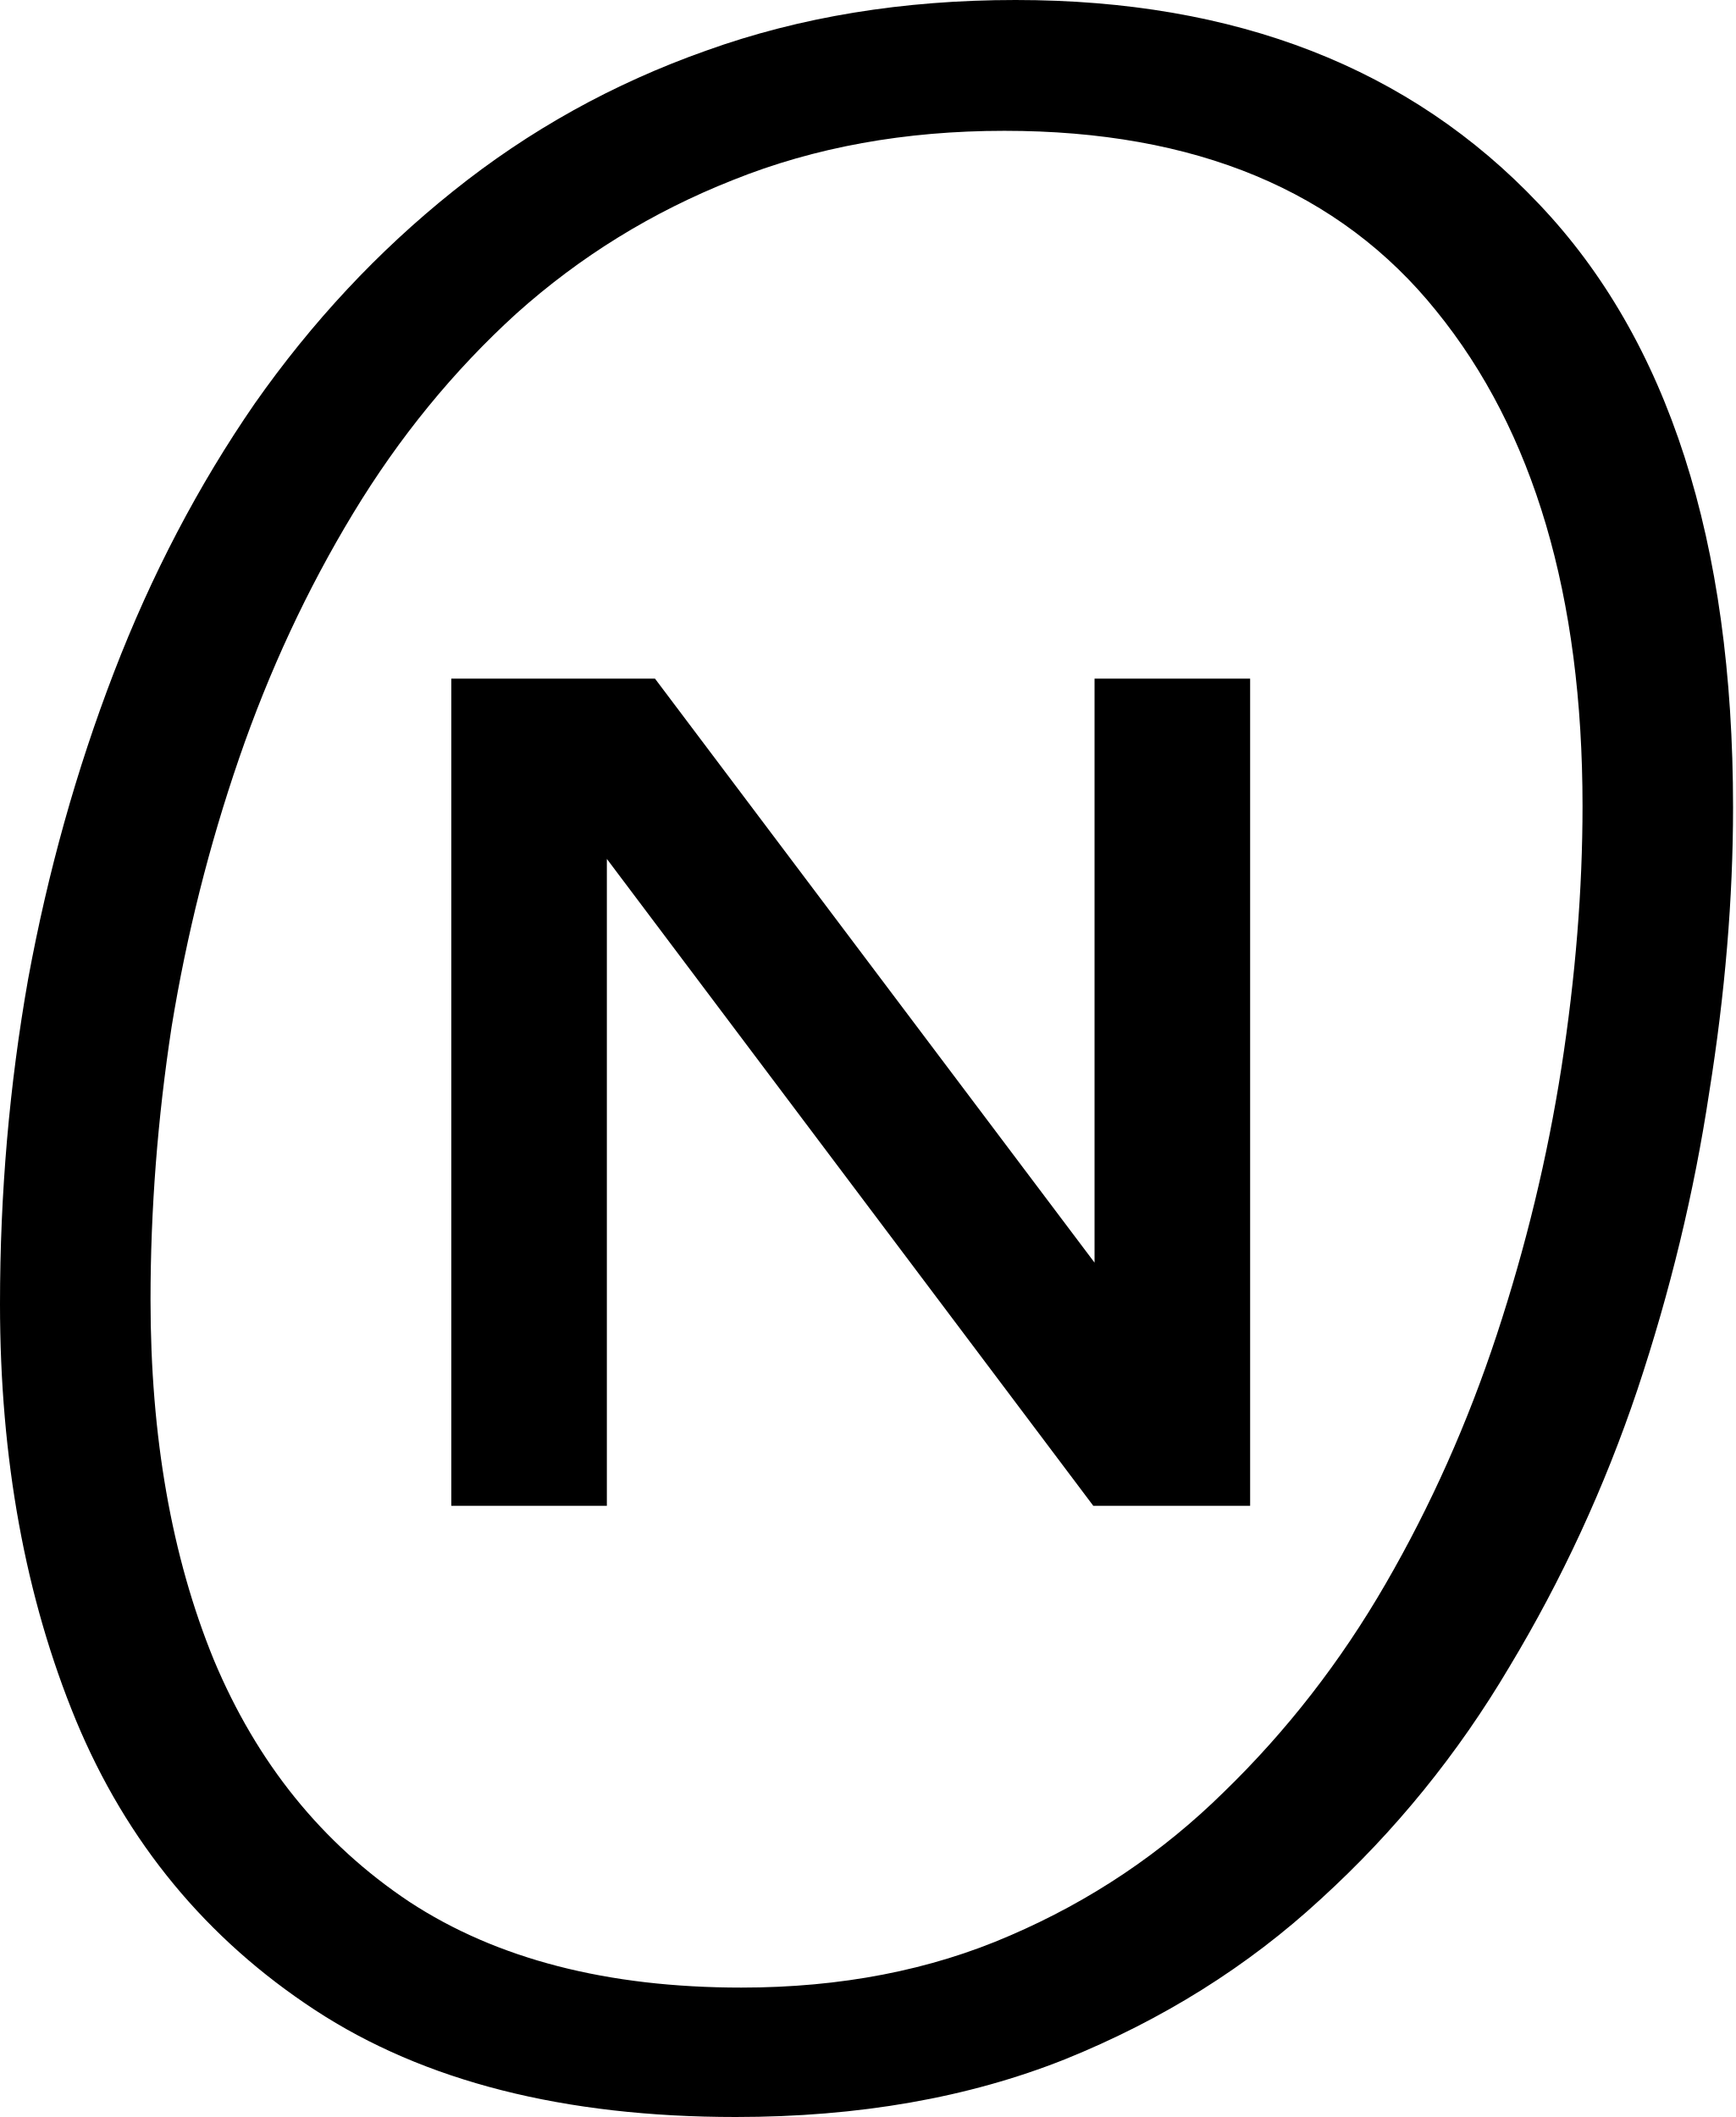
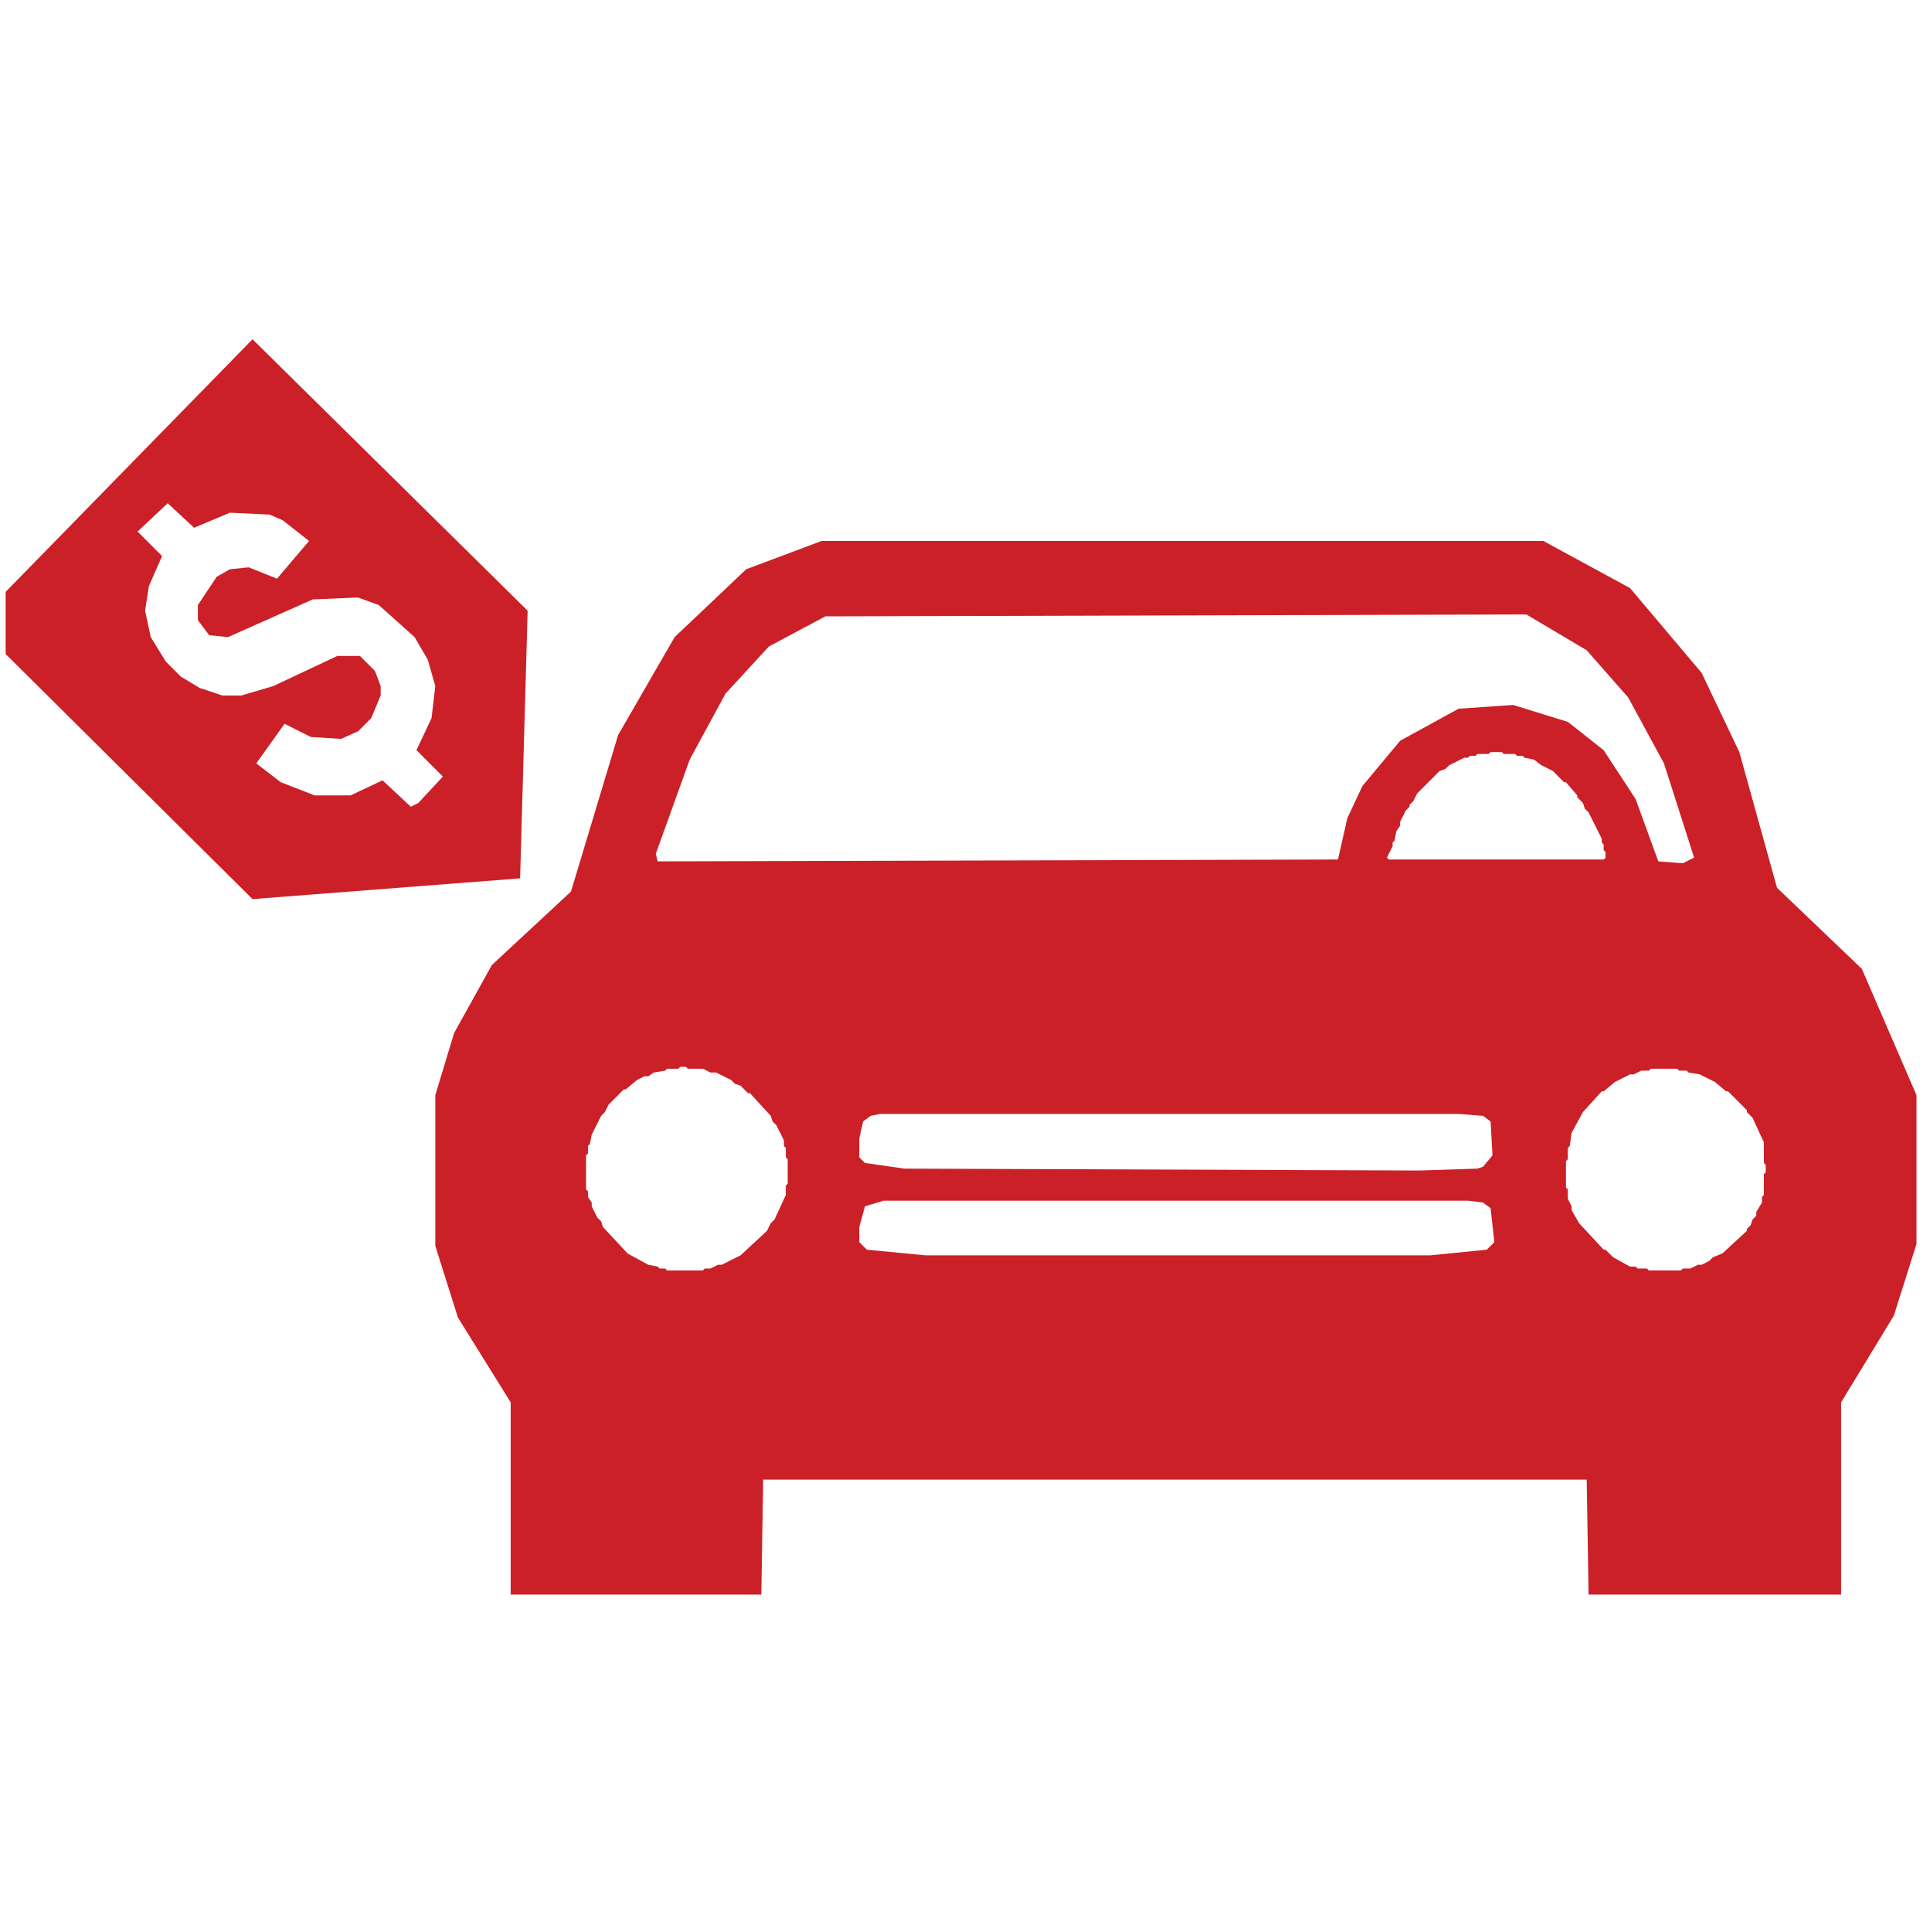
- <svg xmlns="http://www.w3.org/2000/svg" width="82" height="100" viewBox="0 0 82 100" fill="none">
-   <path d="M34.751 100C26.645 100 20.022 98.317 14.884 94.95C9.745 91.584 5.98 87.021 3.588 81.263C1.196 75.46 0 68.904 0 61.595C0 56.368 0.443 51.251 1.329 46.246C2.259 41.196 3.61 36.368 5.382 31.761C7.154 27.154 9.369 22.924 12.027 19.07C14.729 15.216 17.852 11.871 21.395 9.037C24.983 6.157 28.97 3.942 33.355 2.392C37.785 0.797 42.658 0 47.973 0C58.383 0 66.622 3.212 72.691 9.635C78.804 16.058 81.861 25.559 81.861 38.139C81.861 42.436 81.484 46.932 80.731 51.628C80.022 56.323 78.893 60.997 77.342 65.648C75.792 70.255 73.776 74.618 71.296 78.737C68.859 82.857 65.891 86.512 62.392 89.701C58.937 92.89 54.906 95.415 50.299 97.276C45.736 99.092 40.554 100 34.751 100ZM35.017 93.887C39.712 93.887 43.942 93.068 47.708 91.429C51.517 89.79 54.884 87.53 57.807 84.651C60.775 81.772 63.322 78.494 65.448 74.817C67.575 71.141 69.325 67.22 70.698 63.056C72.071 58.893 73.09 54.684 73.754 50.432C74.419 46.135 74.751 42.016 74.751 38.073C74.751 28.151 72.447 20.354 67.841 14.684C63.278 9.014 56.478 6.179 47.442 6.179C42.746 6.179 38.472 6.955 34.618 8.505C30.808 10.011 27.398 12.115 24.385 14.817C21.418 17.519 18.848 20.665 16.678 24.253C14.507 27.84 12.713 31.694 11.296 35.814C9.878 39.934 8.815 44.164 8.106 48.505C7.442 52.846 7.11 57.143 7.11 61.395C7.11 67.863 8.106 73.533 10.1 78.405C12.137 83.278 15.216 87.088 19.335 89.834C23.455 92.536 28.682 93.887 35.017 93.887Z" fill="black" />
-   <path d="M21.317 71.131V32.057H30.939L51.701 59.642V32.057H59.05V71.131H51.643L28.665 40.572V71.131H21.317Z" fill="black" />
+ <svg xmlns="http://www.w3.org/2000/svg" width="1024" height="1025" viewBox="0 0 1024 1025">
+   <path d="M 358 338 L 328 390 L 303 473 L 261 512 L 241 548 L 231 581 L 231 661 L 243 699 L 271 744 L 271 846 L 404 846 L 405 785 L 842 785 L 843 846 L 977 846 L 977 744 L 1005 698 L 1017 660 L 1017 581 L 988 514 L 943 471 L 923 399 L 903 357 L 865 312 L 819 287 L 436 287 L 396 302 Z M 456 651 L 459 640 L 469 637 L 779 637 L 787 638 L 791 641 L 793 659 L 789 663 L 759 666 L 491 666 L 460 663 L 456 659 Z M 456 604 L 458 595 L 462 592 L 467 591 L 774 591 L 787 592 L 791 595 L 792 613 L 787 619 L 784 620 L 753 621 L 480 620 L 459 617 L 456 614 Z M 876 567 L 890 567 L 891 568 L 895 568 L 896 569 L 902 570 L 910 574 L 916 579 L 917 579 L 927 589 L 927 590 L 930 593 L 936 606 L 936 617 L 937 618 L 937 622 L 936 623 L 936 634 L 935 635 L 935 638 L 932 643 L 932 645 L 930 647 L 929 650 L 927 652 L 927 653 L 914 665 L 909 667 L 907 669 L 903 671 L 901 671 L 897 673 L 893 673 L 892 674 L 875 674 L 874 673 L 869 673 L 868 672 L 865 672 L 856 667 L 852 663 L 851 663 L 838 649 L 834 642 L 834 640 L 832 636 L 832 631 L 831 630 L 831 616 L 832 615 L 832 609 L 833 608 L 834 601 L 840 590 L 850 579 L 851 579 L 857 574 L 865 570 L 867 570 L 871 568 L 875 568 Z M 354 567 L 360 567 L 361 566 L 364 566 L 365 567 L 373 567 L 377 569 L 380 569 L 388 573 L 390 575 L 393 576 L 397 580 L 398 580 L 409 592 L 410 595 L 412 597 L 416 605 L 416 608 L 417 609 L 417 614 L 418 615 L 418 628 L 417 629 L 417 634 L 411 647 L 409 649 L 407 653 L 393 666 L 383 671 L 381 671 L 377 673 L 374 673 L 373 674 L 354 674 L 353 673 L 350 673 L 349 672 L 344 671 L 333 665 L 320 651 L 319 648 L 317 646 L 314 640 L 314 638 L 312 635 L 312 632 L 311 631 L 311 613 L 312 612 L 312 608 L 313 607 L 314 602 L 319 592 L 321 590 L 323 586 L 331 578 L 332 578 L 338 573 L 342 571 L 344 571 L 347 569 L 353 568 Z M 736 455 L 739 449 L 739 447 L 740 446 L 741 441 L 743 438 L 743 436 L 746 430 L 748 428 L 748 427 L 750 425 L 752 421 L 764 409 L 767 408 L 769 406 L 777 402 L 779 402 L 780 401 L 783 401 L 784 400 L 790 400 L 791 399 L 797 399 L 798 400 L 804 400 L 805 401 L 808 401 L 809 402 L 814 403 L 818 406 L 824 409 L 830 415 L 831 415 L 837 422 L 837 423 L 840 426 L 841 429 L 843 431 L 850 445 L 850 447 L 851 448 L 851 451 L 852 452 L 852 455 L 851 456 L 737 456 Z M 348 453 L 366 403 L 385 368 L 408 343 L 438 327 L 810 326 L 842 345 L 864 370 L 883 405 L 899 455 L 893 458 L 880 457 L 868 424 L 851 398 L 832 383 L 803 374 L 774 376 L 743 393 L 723 417 L 715 434 L 710 456 L 349 457 Z" fill="#cb2027" fill-rule="evenodd" />
+   <path d="M 134 180 L 3 314 L 3 347 L 134 477 L 276 466 L 280 324 Z M 89 267 L 103 280 L 122 272 L 143 273 L 150 276 L 164 287 L 147 307 L 132 301 L 122 302 L 115 306 L 105 321 L 105 329 L 111 337 L 121 338 L 166 318 L 190 317 L 201 321 L 220 338 L 227 350 L 231 364 L 229 381 L 221 398 L 235 412 L 222 426 L 218 428 L 203 414 L 186 422 L 167 422 L 149 415 L 136 405 L 151 384 L 165 391 L 181 392 L 190 388 L 197 381 L 202 369 L 202 364 L 199 356 L 191 348 L 179 348 L 145 364 L 128 369 L 118 369 L 106 365 L 96 359 L 88 351 L 80 338 L 77 324 L 79 311 L 86 295 L 73 282 Z" fill="#cb2027" fill-rule="evenodd" />
</svg>
